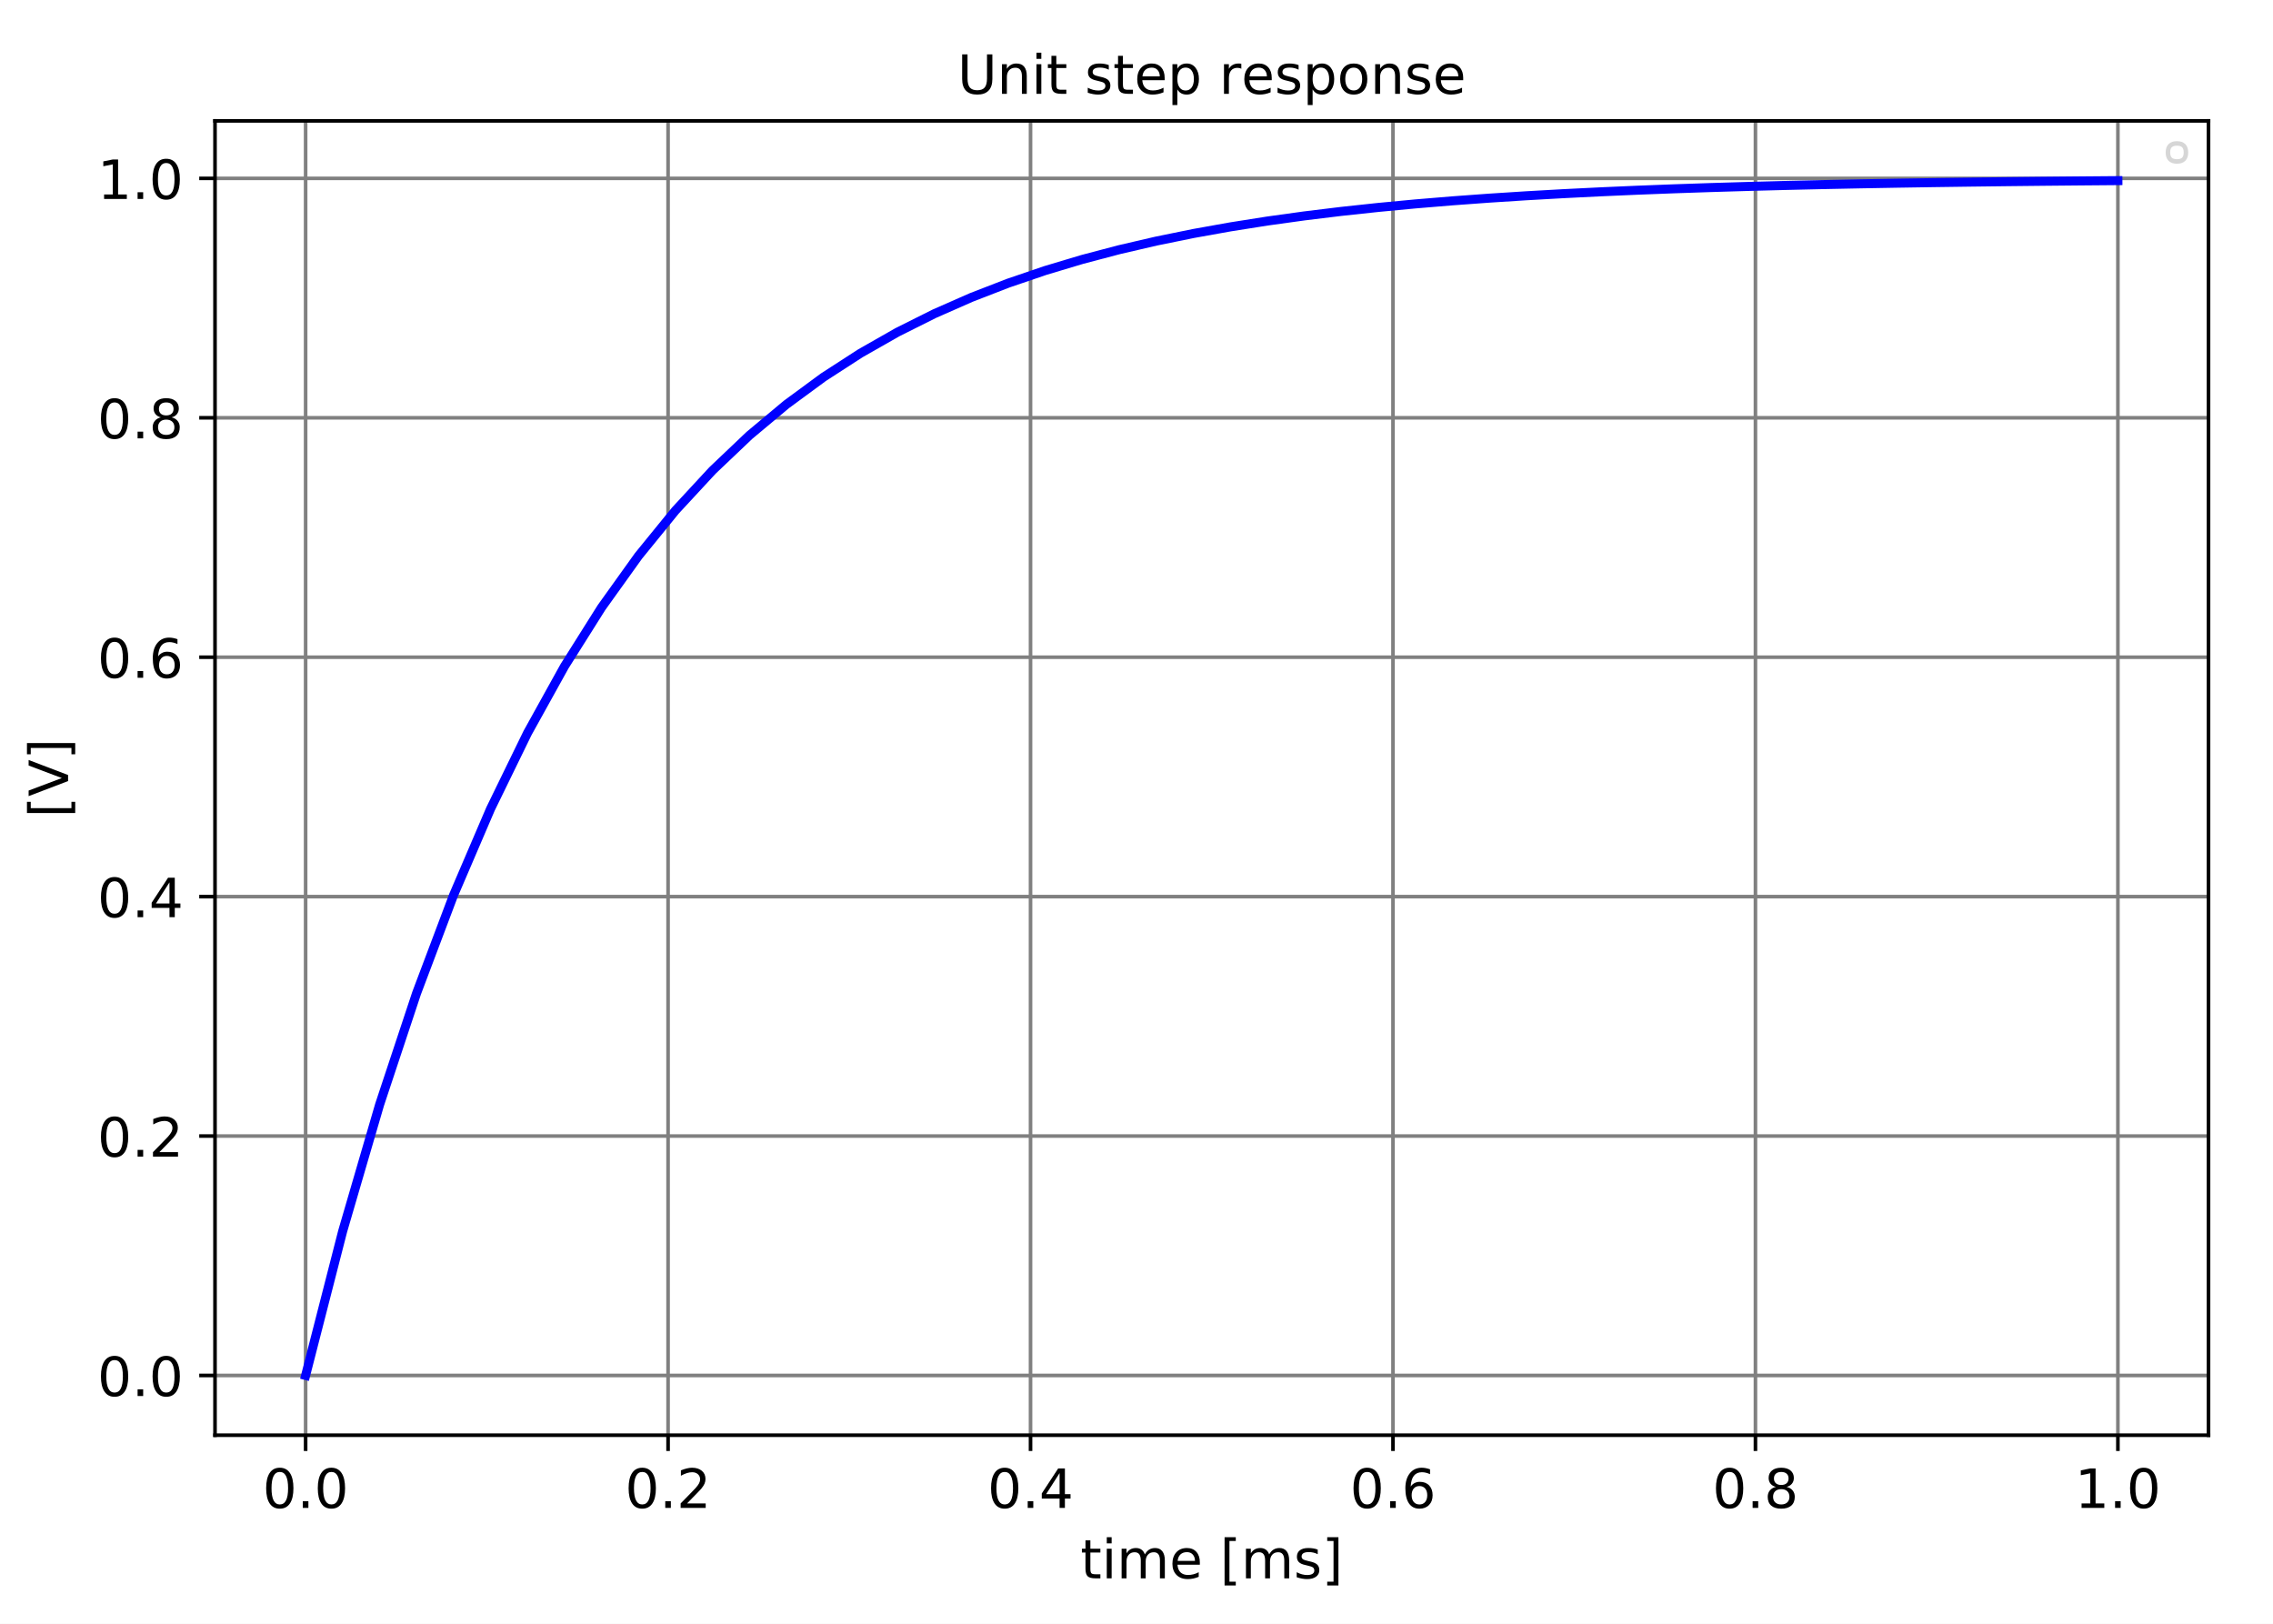
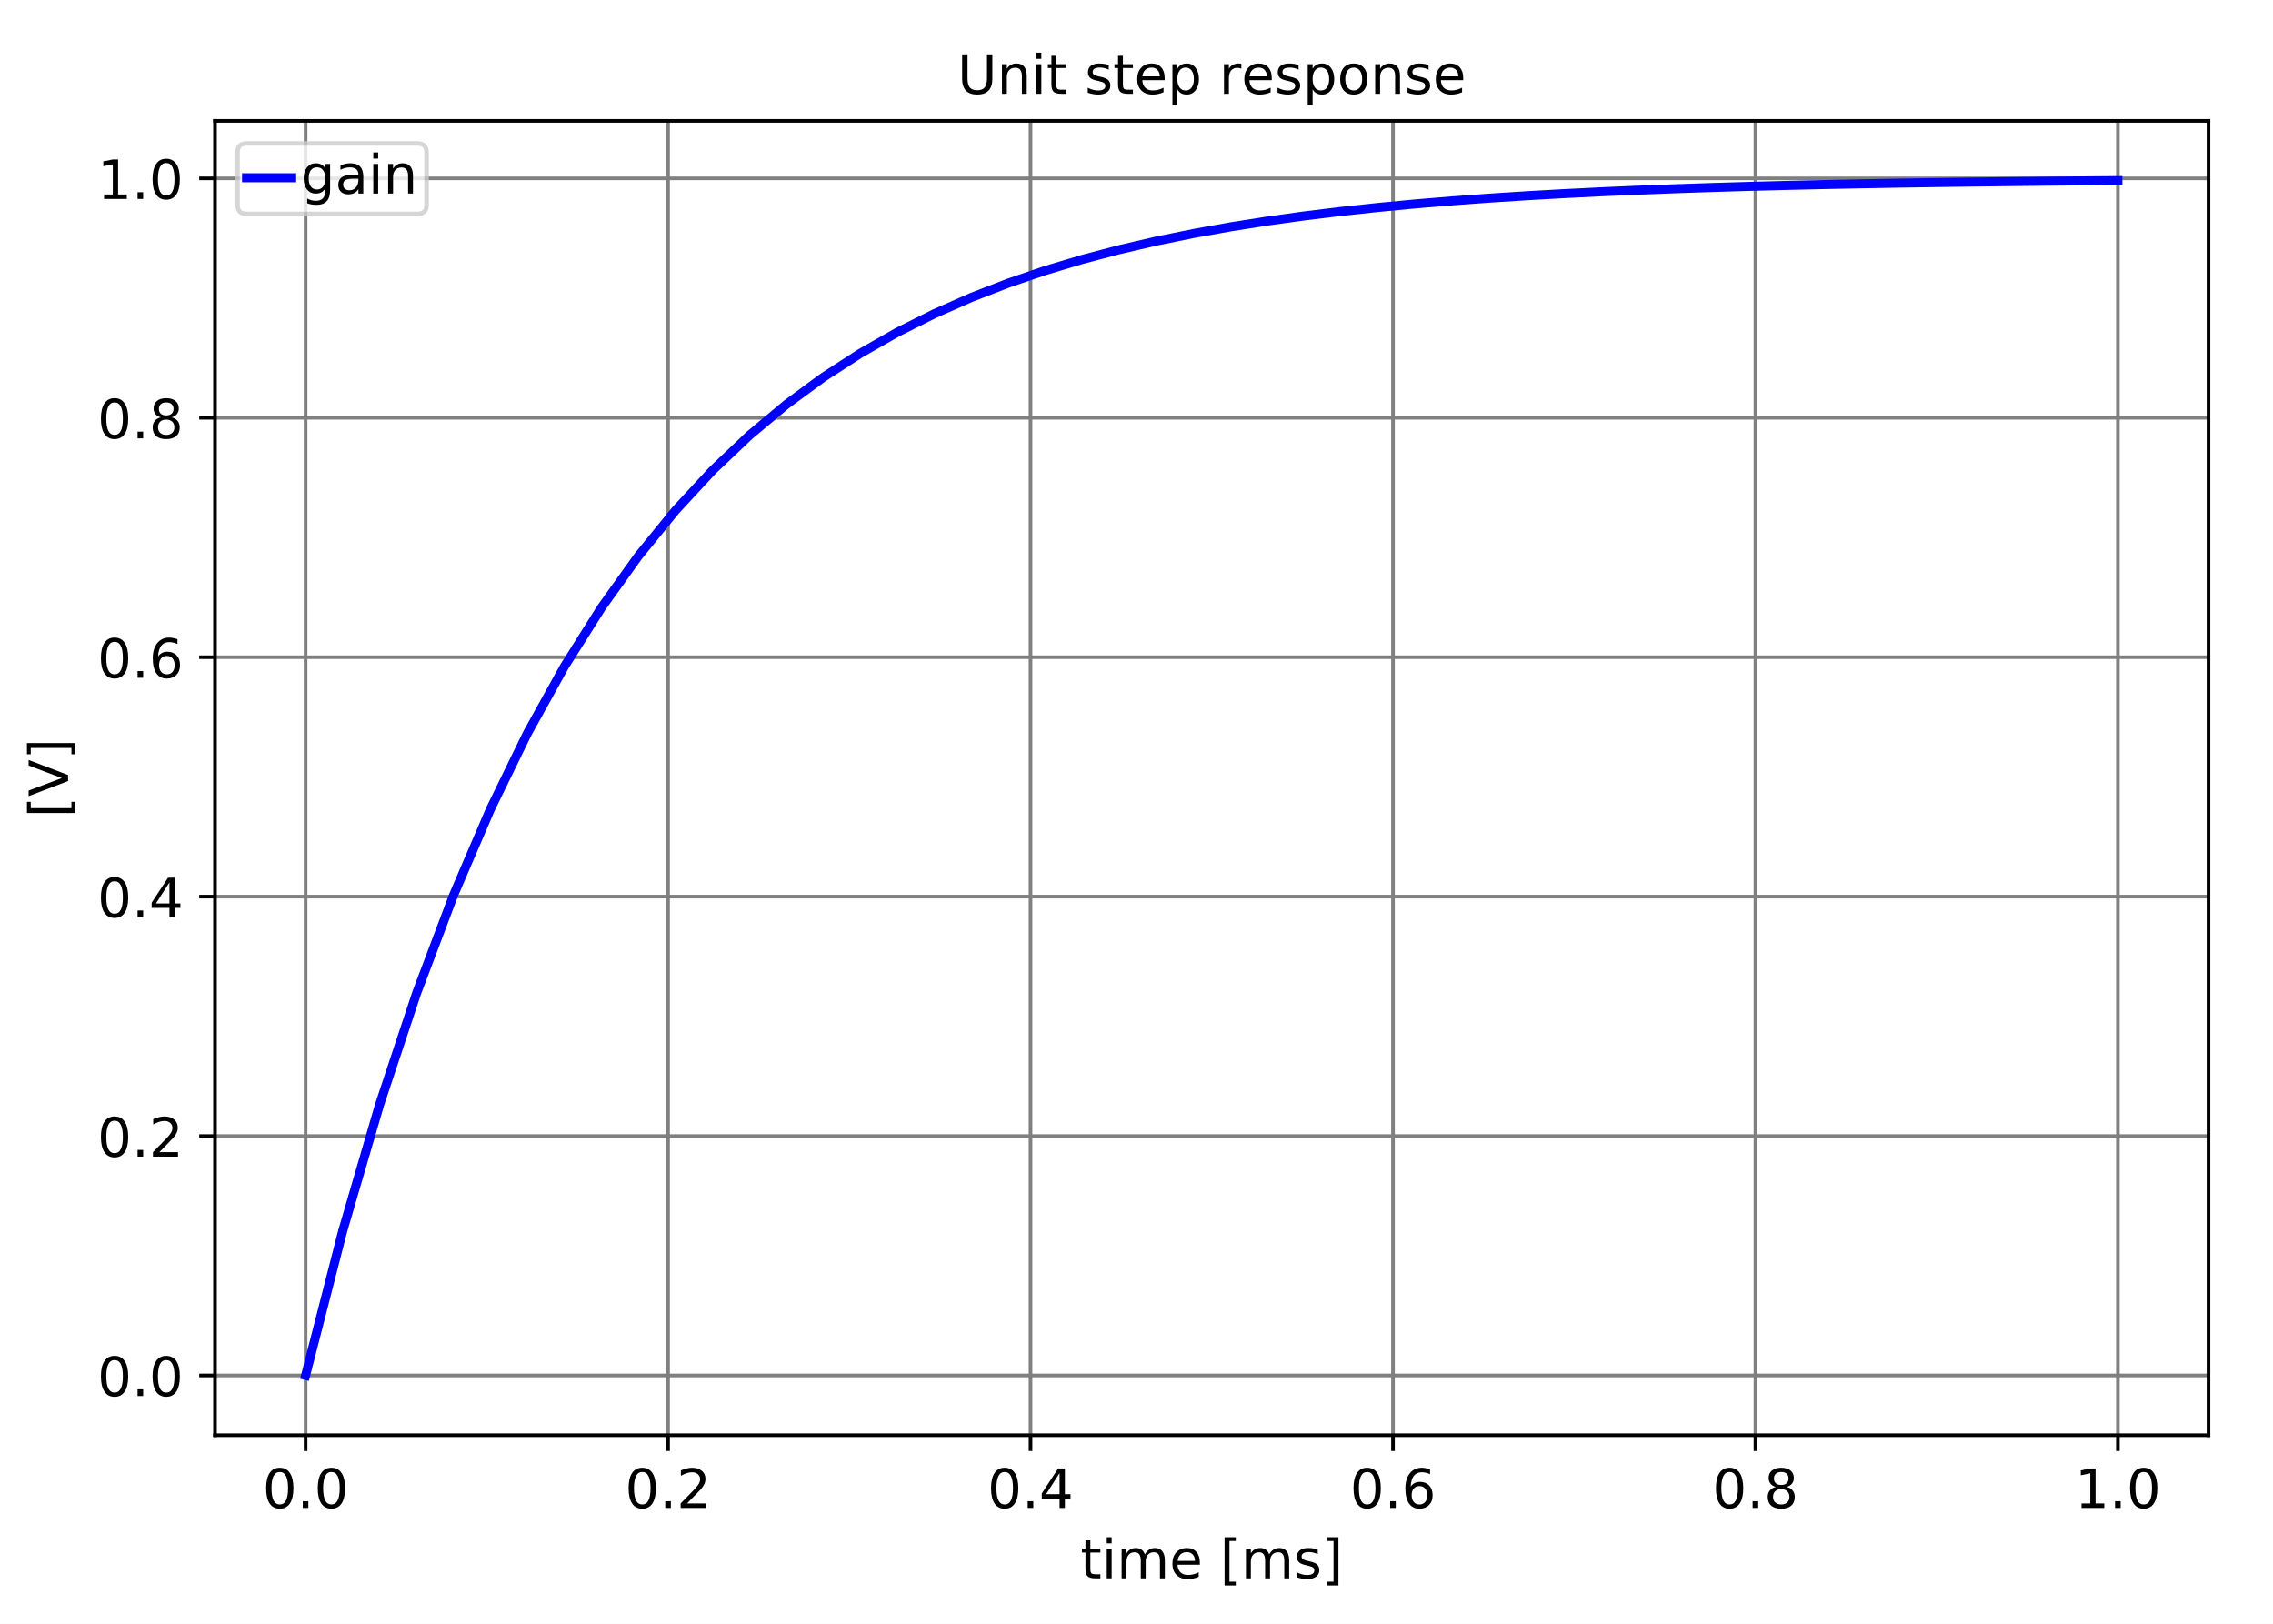
<svg xmlns="http://www.w3.org/2000/svg" xmlns:xlink="http://www.w3.org/1999/xlink" height="360pt" version="1.1" viewBox="0 0 504 360" width="504pt">
  <defs>
    <style type="text/css">
*{stroke-linecap:butt;stroke-linejoin:round;}
  </style>
  </defs>
  <g id="figure_1">
    <g id="patch_1">
      <path d="M 0 360  L 504 360  L 504 0  L 0 0  z " style="fill:#ffffff;" />
    </g>
    <g id="axes_1">
      <g id="patch_2">
        <path d="M 47.675 318.2  L 489.7 318.2  L 489.7 26.8  L 47.675 26.8  z " style="fill:#ffffff;" />
      </g>
      <g id="matplotlib.axis_1">
        <g id="xtick_1">
          <g id="line2d_1">
-             <path clip-path="url(#p2bc7420813)" d="M 67.767 318.2  L 67.767 26.8  " style="fill:none;stroke:#808080;stroke-linecap:square;stroke-width:0.8;" />
+             <path clip-path="url(#p98eb1816fa)" d="M 67.767 318.2  L 67.767 26.8  " style="fill:none;stroke:#808080;stroke-linecap:square;stroke-width:0.8;" />
          </g>
          <g id="line2d_2">
            <defs>
-               <path d="M 0 0  L 0 3.5  " id="m8e1d21b2b8" style="stroke:#000000;stroke-width:0.8;" />
-             </defs>
-             <g>
-               <use style="stroke:#000000;stroke-width:0.8;" x="67.767" xlink:href="#m8e1d21b2b8" y="318.2" />
+               <path d="M 0 0  L 0 3.5  " id="me4fcd43b1e" style="stroke:#000000;stroke-width:0.8;" />
+             </defs>
+             <g>
+               <use style="stroke:#000000;stroke-width:0.8;" x="67.767" xlink:href="#me4fcd43b1e" y="318.2" />
            </g>
          </g>
          <g id="text_1">
            <defs>
              <path d="M 31.781 66.406  Q 24.172 66.406 20.328 58.906  Q 16.5 51.422 16.5 36.375  Q 16.5 21.391 20.328 13.891  Q 24.172 6.391 31.781 6.391  Q 39.453 6.391 43.281 13.891  Q 47.125 21.391 47.125 36.375  Q 47.125 51.422 43.281 58.906  Q 39.453 66.406 31.781 66.406  z M 31.781 74.219  Q 44.047 74.219 50.516 64.516  Q 56.984 54.828 56.984 36.375  Q 56.984 17.969 50.516 8.266  Q 44.047 -1.422 31.781 -1.422  Q 19.531 -1.422 13.062 8.266  Q 6.594 17.969 6.594 36.375  Q 6.594 54.828 13.062 64.516  Q 19.531 74.219 31.781 74.219  z " id="DejaVuSans-30" />
              <path d="M 10.688 12.406  L 21 12.406  L 21 0  L 10.688 0  z " id="DejaVuSans-2e" />
            </defs>
            <g transform="translate(58.22517 334.3181)scale(0.12 -0.12)">
              <use xlink:href="#DejaVuSans-30" />
              <use x="63.623" xlink:href="#DejaVuSans-2e" />
              <use x="95.41" xlink:href="#DejaVuSans-30" />
            </g>
          </g>
        </g>
        <g id="xtick_2">
          <g id="line2d_3">
-             <path clip-path="url(#p2bc7420813)" d="M 148.135 318.2  L 148.135 26.8  " style="fill:none;stroke:#808080;stroke-linecap:square;stroke-width:0.8;" />
+             <path clip-path="url(#p98eb1816fa)" d="M 148.135 318.2  L 148.135 26.8  " style="fill:none;stroke:#808080;stroke-linecap:square;stroke-width:0.8;" />
          </g>
          <g id="line2d_4">
            <g>
-               <use style="stroke:#000000;stroke-width:0.8;" x="148.135" xlink:href="#m8e1d21b2b8" y="318.2" />
+               <use style="stroke:#000000;stroke-width:0.8;" x="148.135" xlink:href="#me4fcd43b1e" y="318.2" />
            </g>
          </g>
          <g id="text_2">
            <defs>
              <path d="M 19.188 8.297  L 53.609 8.297  L 53.609 0  L 7.328 0  L 7.328 8.297  Q 12.938 14.109 22.625 23.891  Q 32.328 33.688 34.812 36.531  Q 39.547 41.844 41.422 45.531  Q 43.312 49.219 43.312 52.781  Q 43.312 58.594 39.234 62.25  Q 35.156 65.922 28.609 65.922  Q 23.969 65.922 18.812 64.312  Q 13.672 62.703 7.812 59.422  L 7.812 69.391  Q 13.766 71.781 18.938 73  Q 24.125 74.219 28.422 74.219  Q 39.75 74.219 46.484 68.547  Q 53.219 62.891 53.219 53.422  Q 53.219 48.922 51.531 44.891  Q 49.859 40.875 45.406 35.406  Q 44.188 33.984 37.641 27.219  Q 31.109 20.453 19.188 8.297  z " id="DejaVuSans-32" />
            </defs>
            <g transform="translate(138.5934 334.3181)scale(0.12 -0.12)">
              <use xlink:href="#DejaVuSans-30" />
              <use x="63.623" xlink:href="#DejaVuSans-2e" />
              <use x="95.41" xlink:href="#DejaVuSans-32" />
            </g>
          </g>
        </g>
        <g id="xtick_3">
          <g id="line2d_5">
-             <path clip-path="url(#p2bc7420813)" d="M 228.503 318.2  L 228.503 26.8  " style="fill:none;stroke:#808080;stroke-linecap:square;stroke-width:0.8;" />
+             <path clip-path="url(#p98eb1816fa)" d="M 228.503 318.2  L 228.503 26.8  " style="fill:none;stroke:#808080;stroke-linecap:square;stroke-width:0.8;" />
          </g>
          <g id="line2d_6">
            <g>
-               <use style="stroke:#000000;stroke-width:0.8;" x="228.503" xlink:href="#m8e1d21b2b8" y="318.2" />
+               <use style="stroke:#000000;stroke-width:0.8;" x="228.503" xlink:href="#me4fcd43b1e" y="318.2" />
            </g>
          </g>
          <g id="text_3">
            <defs>
              <path d="M 37.797 64.312  L 12.891 25.391  L 37.797 25.391  z M 35.203 72.906  L 47.609 72.906  L 47.609 25.391  L 58.016 25.391  L 58.016 17.188  L 47.609 17.188  L 47.609 0  L 37.797 0  L 37.797 17.188  L 4.891 17.188  L 4.891 26.703  z " id="DejaVuSans-34" />
            </defs>
            <g transform="translate(218.9615 334.3181)scale(0.12 -0.12)">
              <use xlink:href="#DejaVuSans-30" />
              <use x="63.623" xlink:href="#DejaVuSans-2e" />
              <use x="95.41" xlink:href="#DejaVuSans-34" />
            </g>
          </g>
        </g>
        <g id="xtick_4">
          <g id="line2d_7">
-             <path clip-path="url(#p2bc7420813)" d="M 308.872 318.2  L 308.872 26.8  " style="fill:none;stroke:#808080;stroke-linecap:square;stroke-width:0.8;" />
+             <path clip-path="url(#p98eb1816fa)" d="M 308.872 318.2  L 308.872 26.8  " style="fill:none;stroke:#808080;stroke-linecap:square;stroke-width:0.8;" />
          </g>
          <g id="line2d_8">
            <g>
-               <use style="stroke:#000000;stroke-width:0.8;" x="308.872" xlink:href="#m8e1d21b2b8" y="318.2" />
+               <use style="stroke:#000000;stroke-width:0.8;" x="308.872" xlink:href="#me4fcd43b1e" y="318.2" />
            </g>
          </g>
          <g id="text_4">
            <defs>
              <path d="M 33.016 40.375  Q 26.375 40.375 22.484 35.828  Q 18.609 31.297 18.609 23.391  Q 18.609 15.531 22.484 10.953  Q 26.375 6.391 33.016 6.391  Q 39.656 6.391 43.531 10.953  Q 47.406 15.531 47.406 23.391  Q 47.406 31.297 43.531 35.828  Q 39.656 40.375 33.016 40.375  z M 52.594 71.297  L 52.594 62.312  Q 48.875 64.062 45.094 64.984  Q 41.312 65.922 37.594 65.922  Q 27.828 65.922 22.672 59.328  Q 17.531 52.734 16.797 39.406  Q 19.672 43.656 24.016 45.922  Q 28.375 48.188 33.594 48.188  Q 44.578 48.188 50.953 41.516  Q 57.328 34.859 57.328 23.391  Q 57.328 12.156 50.688 5.359  Q 44.047 -1.422 33.016 -1.422  Q 20.359 -1.422 13.672 8.266  Q 6.984 17.969 6.984 36.375  Q 6.984 53.656 15.188 63.938  Q 23.391 74.219 37.203 74.219  Q 40.922 74.219 44.703 73.484  Q 48.484 72.75 52.594 71.297  z " id="DejaVuSans-36" />
            </defs>
            <g transform="translate(299.3297 334.3181)scale(0.12 -0.12)">
              <use xlink:href="#DejaVuSans-30" />
              <use x="63.623" xlink:href="#DejaVuSans-2e" />
              <use x="95.41" xlink:href="#DejaVuSans-36" />
            </g>
          </g>
        </g>
        <g id="xtick_5">
          <g id="line2d_9">
-             <path clip-path="url(#p2bc7420813)" d="M 389.24 318.2  L 389.24 26.8  " style="fill:none;stroke:#808080;stroke-linecap:square;stroke-width:0.8;" />
+             <path clip-path="url(#p98eb1816fa)" d="M 389.24 318.2  L 389.24 26.8  " style="fill:none;stroke:#808080;stroke-linecap:square;stroke-width:0.8;" />
          </g>
          <g id="line2d_10">
            <g>
-               <use style="stroke:#000000;stroke-width:0.8;" x="389.24" xlink:href="#m8e1d21b2b8" y="318.2" />
+               <use style="stroke:#000000;stroke-width:0.8;" x="389.24" xlink:href="#me4fcd43b1e" y="318.2" />
            </g>
          </g>
          <g id="text_5">
            <defs>
              <path d="M 31.781 34.625  Q 24.75 34.625 20.719 30.859  Q 16.703 27.094 16.703 20.516  Q 16.703 13.922 20.719 10.156  Q 24.75 6.391 31.781 6.391  Q 38.812 6.391 42.859 10.172  Q 46.922 13.969 46.922 20.516  Q 46.922 27.094 42.891 30.859  Q 38.875 34.625 31.781 34.625  z M 21.922 38.812  Q 15.578 40.375 12.031 44.719  Q 8.5 49.078 8.5 55.328  Q 8.5 64.062 14.719 69.141  Q 20.953 74.219 31.781 74.219  Q 42.672 74.219 48.875 69.141  Q 55.078 64.062 55.078 55.328  Q 55.078 49.078 51.531 44.719  Q 48 40.375 41.703 38.812  Q 48.828 37.156 52.797 32.312  Q 56.781 27.484 56.781 20.516  Q 56.781 9.906 50.312 4.234  Q 43.844 -1.422 31.781 -1.422  Q 19.734 -1.422 13.25 4.234  Q 6.781 9.906 6.781 20.516  Q 6.781 27.484 10.781 32.312  Q 14.797 37.156 21.922 38.812  z M 18.312 54.391  Q 18.312 48.734 21.844 45.562  Q 25.391 42.391 31.781 42.391  Q 38.141 42.391 41.719 45.562  Q 45.312 48.734 45.312 54.391  Q 45.312 60.062 41.719 63.234  Q 38.141 66.406 31.781 66.406  Q 25.391 66.406 21.844 63.234  Q 18.312 60.062 18.312 54.391  z " id="DejaVuSans-38" />
            </defs>
            <g transform="translate(379.6979 334.3181)scale(0.12 -0.12)">
              <use xlink:href="#DejaVuSans-30" />
              <use x="63.623" xlink:href="#DejaVuSans-2e" />
              <use x="95.41" xlink:href="#DejaVuSans-38" />
            </g>
          </g>
        </g>
        <g id="xtick_6">
          <g id="line2d_11">
-             <path clip-path="url(#p2bc7420813)" d="M 469.608 318.2  L 469.608 26.8  " style="fill:none;stroke:#808080;stroke-linecap:square;stroke-width:0.8;" />
+             <path clip-path="url(#p98eb1816fa)" d="M 469.608 318.2  L 469.608 26.8  " style="fill:none;stroke:#808080;stroke-linecap:square;stroke-width:0.8;" />
          </g>
          <g id="line2d_12">
            <g>
-               <use style="stroke:#000000;stroke-width:0.8;" x="469.608" xlink:href="#m8e1d21b2b8" y="318.2" />
+               <use style="stroke:#000000;stroke-width:0.8;" x="469.608" xlink:href="#me4fcd43b1e" y="318.2" />
            </g>
          </g>
          <g id="text_6">
            <defs>
              <path d="M 12.406 8.297  L 28.516 8.297  L 28.516 63.922  L 10.984 60.406  L 10.984 69.391  L 28.422 72.906  L 38.281 72.906  L 38.281 8.297  L 54.391 8.297  L 54.391 0  L 12.406 0  z " id="DejaVuSans-31" />
            </defs>
            <g transform="translate(460.0661 334.3181)scale(0.12 -0.12)">
              <use xlink:href="#DejaVuSans-31" />
              <use x="63.623" xlink:href="#DejaVuSans-2e" />
              <use x="95.41" xlink:href="#DejaVuSans-30" />
            </g>
          </g>
        </g>
        <g id="text_7">
          <defs>
            <path d="M 18.312 70.219  L 18.312 54.688  L 36.812 54.688  L 36.812 47.703  L 18.312 47.703  L 18.312 18.016  Q 18.312 11.328 20.141 9.422  Q 21.969 7.516 27.594 7.516  L 36.812 7.516  L 36.812 0  L 27.594 0  Q 17.188 0 13.234 3.875  Q 9.281 7.766 9.281 18.016  L 9.281 47.703  L 2.688 47.703  L 2.688 54.688  L 9.281 54.688  L 9.281 70.219  z " id="DejaVuSans-74" />
            <path d="M 9.422 54.688  L 18.406 54.688  L 18.406 0  L 9.422 0  z M 9.422 75.984  L 18.406 75.984  L 18.406 64.594  L 9.422 64.594  z " id="DejaVuSans-69" />
            <path d="M 52 44.188  Q 55.375 50.25 60.062 53.125  Q 64.75 56 71.094 56  Q 79.641 56 84.281 50.016  Q 88.922 44.047 88.922 33.016  L 88.922 0  L 79.891 0  L 79.891 32.719  Q 79.891 40.578 77.094 44.375  Q 74.312 48.188 68.609 48.188  Q 61.625 48.188 57.562 43.547  Q 53.516 38.922 53.516 30.906  L 53.516 0  L 44.484 0  L 44.484 32.719  Q 44.484 40.625 41.703 44.406  Q 38.922 48.188 33.109 48.188  Q 26.219 48.188 22.156 43.531  Q 18.109 38.875 18.109 30.906  L 18.109 0  L 9.078 0  L 9.078 54.688  L 18.109 54.688  L 18.109 46.188  Q 21.188 51.219 25.484 53.609  Q 29.781 56 35.688 56  Q 41.656 56 45.828 52.969  Q 50 49.953 52 44.188  z " id="DejaVuSans-6d" />
            <path d="M 56.203 29.594  L 56.203 25.203  L 14.891 25.203  Q 15.484 15.922 20.484 11.062  Q 25.484 6.203 34.422 6.203  Q 39.594 6.203 44.453 7.469  Q 49.312 8.734 54.109 11.281  L 54.109 2.781  Q 49.266 0.734 44.188 -0.344  Q 39.109 -1.422 33.891 -1.422  Q 20.797 -1.422 13.156 6.188  Q 5.516 13.812 5.516 26.812  Q 5.516 40.234 12.766 48.109  Q 20.016 56 32.328 56  Q 43.359 56 49.781 48.891  Q 56.203 41.797 56.203 29.594  z M 47.219 32.234  Q 47.125 39.594 43.094 43.984  Q 39.062 48.391 32.422 48.391  Q 24.906 48.391 20.391 44.141  Q 15.875 39.891 15.188 32.172  z " id="DejaVuSans-65" />
            <path id="DejaVuSans-20" />
            <path d="M 8.594 75.984  L 29.297 75.984  L 29.297 69  L 17.578 69  L 17.578 -6.203  L 29.297 -6.203  L 29.297 -13.188  L 8.594 -13.188  z " id="DejaVuSans-5b" />
            <path d="M 44.281 53.078  L 44.281 44.578  Q 40.484 46.531 36.375 47.5  Q 32.281 48.484 27.875 48.484  Q 21.188 48.484 17.844 46.438  Q 14.5 44.391 14.5 40.281  Q 14.5 37.156 16.891 35.375  Q 19.281 33.594 26.516 31.984  L 29.594 31.297  Q 39.156 29.25 43.188 25.516  Q 47.219 21.781 47.219 15.094  Q 47.219 7.469 41.188 3.016  Q 35.156 -1.422 24.609 -1.422  Q 20.219 -1.422 15.453 -0.562  Q 10.688 0.297 5.422 2  L 5.422 11.281  Q 10.406 8.688 15.234 7.391  Q 20.062 6.109 24.812 6.109  Q 31.156 6.109 34.562 8.281  Q 37.984 10.453 37.984 14.406  Q 37.984 18.062 35.516 20.016  Q 33.062 21.969 24.703 23.781  L 21.578 24.516  Q 13.234 26.266 9.516 29.906  Q 5.812 33.547 5.812 39.891  Q 5.812 47.609 11.281 51.797  Q 16.75 56 26.812 56  Q 31.781 56 36.172 55.266  Q 40.578 54.547 44.281 53.078  z " id="DejaVuSans-73" />
            <path d="M 30.422 75.984  L 30.422 -13.188  L 9.719 -13.188  L 9.719 -6.203  L 21.391 -6.203  L 21.391 69  L 9.719 69  L 9.719 75.984  z " id="DejaVuSans-5d" />
          </defs>
          <g transform="translate(239.5734 349.9319)scale(0.12 -0.12)">
            <use xlink:href="#DejaVuSans-74" />
            <use x="39.209" xlink:href="#DejaVuSans-69" />
            <use x="66.992" xlink:href="#DejaVuSans-6d" />
            <use x="164.404" xlink:href="#DejaVuSans-65" />
            <use x="225.928" xlink:href="#DejaVuSans-20" />
            <use x="257.715" xlink:href="#DejaVuSans-5b" />
            <use x="296.729" xlink:href="#DejaVuSans-6d" />
            <use x="394.141" xlink:href="#DejaVuSans-73" />
            <use x="446.24" xlink:href="#DejaVuSans-5d" />
          </g>
        </g>
      </g>
      <g id="matplotlib.axis_2">
        <g id="ytick_1">
          <g id="line2d_13">
-             <path clip-path="url(#p2bc7420813)" d="M 47.675 304.955  L 489.7 304.955  " style="fill:none;stroke:#808080;stroke-linecap:square;stroke-width:0.8;" />
+             <path clip-path="url(#p98eb1816fa)" d="M 47.675 304.955  L 489.7 304.955  " style="fill:none;stroke:#808080;stroke-linecap:square;stroke-width:0.8;" />
          </g>
          <g id="line2d_14">
            <defs>
-               <path d="M 0 0  L -3.5 0  " id="m2db528ec8a" style="stroke:#000000;stroke-width:0.8;" />
-             </defs>
-             <g>
-               <use style="stroke:#000000;stroke-width:0.8;" x="47.675" xlink:href="#m2db528ec8a" y="304.955" />
+               <path d="M 0 0  L -3.5 0  " id="m9bf1076634" style="stroke:#000000;stroke-width:0.8;" />
+             </defs>
+             <g>
+               <use style="stroke:#000000;stroke-width:0.8;" x="47.675" xlink:href="#m9bf1076634" y="304.955" />
            </g>
          </g>
          <g id="text_8">
            <g transform="translate(21.59125 309.5136)scale(0.12 -0.12)">
              <use xlink:href="#DejaVuSans-30" />
              <use x="63.623" xlink:href="#DejaVuSans-2e" />
              <use x="95.41" xlink:href="#DejaVuSans-30" />
            </g>
          </g>
        </g>
        <g id="ytick_2">
          <g id="line2d_15">
-             <path clip-path="url(#p2bc7420813)" d="M 47.675 251.874  L 489.7 251.874  " style="fill:none;stroke:#808080;stroke-linecap:square;stroke-width:0.8;" />
+             <path clip-path="url(#p98eb1816fa)" d="M 47.675 251.874  L 489.7 251.874  " style="fill:none;stroke:#808080;stroke-linecap:square;stroke-width:0.8;" />
          </g>
          <g id="line2d_16">
            <g>
-               <use style="stroke:#000000;stroke-width:0.8;" x="47.675" xlink:href="#m2db528ec8a" y="251.874" />
+               <use style="stroke:#000000;stroke-width:0.8;" x="47.675" xlink:href="#m9bf1076634" y="251.874" />
            </g>
          </g>
          <g id="text_9">
            <g transform="translate(21.59125 256.4327)scale(0.12 -0.12)">
              <use xlink:href="#DejaVuSans-30" />
              <use x="63.623" xlink:href="#DejaVuSans-2e" />
              <use x="95.41" xlink:href="#DejaVuSans-32" />
            </g>
          </g>
        </g>
        <g id="ytick_3">
          <g id="line2d_17">
-             <path clip-path="url(#p2bc7420813)" d="M 47.675 198.793  L 489.7 198.793  " style="fill:none;stroke:#808080;stroke-linecap:square;stroke-width:0.8;" />
+             <path clip-path="url(#p98eb1816fa)" d="M 47.675 198.793  L 489.7 198.793  " style="fill:none;stroke:#808080;stroke-linecap:square;stroke-width:0.8;" />
          </g>
          <g id="line2d_18">
            <g>
-               <use style="stroke:#000000;stroke-width:0.8;" x="47.675" xlink:href="#m2db528ec8a" y="198.793" />
+               <use style="stroke:#000000;stroke-width:0.8;" x="47.675" xlink:href="#m9bf1076634" y="198.793" />
            </g>
          </g>
          <g id="text_10">
            <g transform="translate(21.59125 203.3517)scale(0.12 -0.12)">
              <use xlink:href="#DejaVuSans-30" />
              <use x="63.623" xlink:href="#DejaVuSans-2e" />
              <use x="95.41" xlink:href="#DejaVuSans-34" />
            </g>
          </g>
        </g>
        <g id="ytick_4">
          <g id="line2d_19">
-             <path clip-path="url(#p2bc7420813)" d="M 47.675 145.712  L 489.7 145.712  " style="fill:none;stroke:#808080;stroke-linecap:square;stroke-width:0.8;" />
+             <path clip-path="url(#p98eb1816fa)" d="M 47.675 145.712  L 489.7 145.712  " style="fill:none;stroke:#808080;stroke-linecap:square;stroke-width:0.8;" />
          </g>
          <g id="line2d_20">
            <g>
-               <use style="stroke:#000000;stroke-width:0.8;" x="47.675" xlink:href="#m2db528ec8a" y="145.712" />
+               <use style="stroke:#000000;stroke-width:0.8;" x="47.675" xlink:href="#m9bf1076634" y="145.712" />
            </g>
          </g>
          <g id="text_11">
            <g transform="translate(21.59125 150.2708)scale(0.12 -0.12)">
              <use xlink:href="#DejaVuSans-30" />
              <use x="63.623" xlink:href="#DejaVuSans-2e" />
              <use x="95.41" xlink:href="#DejaVuSans-36" />
            </g>
          </g>
        </g>
        <g id="ytick_5">
          <g id="line2d_21">
-             <path clip-path="url(#p2bc7420813)" d="M 47.675 92.631  L 489.7 92.631  " style="fill:none;stroke:#808080;stroke-linecap:square;stroke-width:0.8;" />
+             <path clip-path="url(#p98eb1816fa)" d="M 47.675 92.631  L 489.7 92.631  " style="fill:none;stroke:#808080;stroke-linecap:square;stroke-width:0.8;" />
          </g>
          <g id="line2d_22">
            <g>
-               <use style="stroke:#000000;stroke-width:0.8;" x="47.675" xlink:href="#m2db528ec8a" y="92.631" />
+               <use style="stroke:#000000;stroke-width:0.8;" x="47.675" xlink:href="#m9bf1076634" y="92.631" />
            </g>
          </g>
          <g id="text_12">
            <g transform="translate(21.59125 97.18983)scale(0.12 -0.12)">
              <use xlink:href="#DejaVuSans-30" />
              <use x="63.623" xlink:href="#DejaVuSans-2e" />
              <use x="95.41" xlink:href="#DejaVuSans-38" />
            </g>
          </g>
        </g>
        <g id="ytick_6">
          <g id="line2d_23">
-             <path clip-path="url(#p2bc7420813)" d="M 47.675 39.55  L 489.7 39.55  " style="fill:none;stroke:#808080;stroke-linecap:square;stroke-width:0.8;" />
+             <path clip-path="url(#p98eb1816fa)" d="M 47.675 39.55  L 489.7 39.55  " style="fill:none;stroke:#808080;stroke-linecap:square;stroke-width:0.8;" />
          </g>
          <g id="line2d_24">
            <g>
-               <use style="stroke:#000000;stroke-width:0.8;" x="47.675" xlink:href="#m2db528ec8a" y="39.55" />
+               <use style="stroke:#000000;stroke-width:0.8;" x="47.675" xlink:href="#m9bf1076634" y="39.55" />
            </g>
          </g>
          <g id="text_13">
            <g transform="translate(21.59125 44.10889)scale(0.12 -0.12)">
              <use xlink:href="#DejaVuSans-31" />
              <use x="63.623" xlink:href="#DejaVuSans-2e" />
              <use x="95.41" xlink:href="#DejaVuSans-30" />
            </g>
          </g>
        </g>
        <g id="text_14">
          <defs>
            <path d="M 28.609 0  L 0.781 72.906  L 11.078 72.906  L 34.188 11.531  L 57.328 72.906  L 67.578 72.906  L 39.797 0  z " id="DejaVuSans-56" />
          </defs>
          <g transform="translate(15.09563 181.2862)rotate(-90)scale(0.12 -0.12)">
            <use xlink:href="#DejaVuSans-5b" />
            <use x="39.014" xlink:href="#DejaVuSans-56" />
            <use x="107.422" xlink:href="#DejaVuSans-5d" />
          </g>
        </g>
      </g>
      <g id="line2d_25">
-         <path clip-path="url(#p2bc7420813)" d="M 67.767 304.955  L 75.968 273.014  L 84.169 244.917  L 92.37 220.202  L 100.57 198.461  L 108.771 179.336  L 116.972 162.513  L 125.173 147.715  L 133.374 134.697  L 141.575 123.247  L 149.775 113.174  L 157.976 104.314  L 166.177 96.519  L 174.378 89.663  L 182.579 83.632  L 190.78 78.327  L 198.98 73.66  L 207.181 69.555  L 215.382 65.944  L 223.583 62.768  L 231.784 59.973  L 239.985 57.515  L 248.185 55.353  L 256.386 53.451  L 264.587 51.778  L 272.788 50.307  L 280.989 49.012  L 289.19 47.873  L 297.39 46.872  L 305.591 45.991  L 313.792 45.215  L 321.993 44.534  L 330.194 43.934  L 338.395 43.406  L 346.595 42.942  L 354.796 42.534  L 362.997 42.175  L 371.198 41.859  L 379.399 41.581  L 387.6 41.336  L 395.8 41.121  L 404.001 40.932  L 412.202 40.766  L 420.403 40.62  L 428.604 40.491  L 436.805 40.378  L 445.005 40.278  L 453.206 40.19  L 461.407 40.113  L 469.608 40.045  " style="fill:none;stroke:#0000ff;stroke-linecap:square;stroke-width:2;" />
+         <path clip-path="url(#p98eb1816fa)" d="M 67.767 304.955  L 75.968 273.014  L 84.169 244.917  L 92.37 220.202  L 100.57 198.461  L 108.771 179.336  L 116.972 162.513  L 125.173 147.715  L 133.374 134.697  L 141.575 123.247  L 149.775 113.174  L 157.976 104.314  L 166.177 96.519  L 174.378 89.663  L 182.579 83.632  L 190.78 78.327  L 198.98 73.66  L 207.181 69.555  L 215.382 65.944  L 223.583 62.768  L 231.784 59.973  L 239.985 57.515  L 248.185 55.353  L 256.386 53.451  L 264.587 51.778  L 272.788 50.307  L 280.989 49.012  L 289.19 47.873  L 297.39 46.872  L 305.591 45.991  L 313.792 45.215  L 321.993 44.534  L 330.194 43.934  L 338.395 43.406  L 346.595 42.942  L 354.796 42.534  L 362.997 42.175  L 371.198 41.859  L 379.399 41.581  L 387.6 41.336  L 395.8 41.121  L 404.001 40.932  L 412.202 40.766  L 420.403 40.62  L 428.604 40.491  L 436.805 40.378  L 445.005 40.278  L 453.206 40.19  L 461.407 40.113  L 469.608 40.045  " style="fill:none;stroke:#0000ff;stroke-linecap:square;stroke-width:2;" />
      </g>
      <g id="patch_3">
        <path d="M 47.675 318.2  L 47.675 26.8  " style="fill:none;stroke:#000000;stroke-linecap:square;stroke-linejoin:miter;stroke-width:0.8;" />
      </g>
      <g id="patch_4">
        <path d="M 489.7 318.2  L 489.7 26.8  " style="fill:none;stroke:#000000;stroke-linecap:square;stroke-linejoin:miter;stroke-width:0.8;" />
      </g>
      <g id="patch_5">
        <path d="M 47.675 318.2  L 489.7 318.2  " style="fill:none;stroke:#000000;stroke-linecap:square;stroke-linejoin:miter;stroke-width:0.8;" />
      </g>
      <g id="patch_6">
        <path d="M 47.675 26.8  L 489.7 26.8  " style="fill:none;stroke:#000000;stroke-linecap:square;stroke-linejoin:miter;stroke-width:0.8;" />
      </g>
      <g id="text_15">
        <defs>
          <path d="M 8.688 72.906  L 18.609 72.906  L 18.609 28.609  Q 18.609 16.891 22.844 11.734  Q 27.094 6.594 36.625 6.594  Q 46.094 6.594 50.344 11.734  Q 54.594 16.891 54.594 28.609  L 54.594 72.906  L 64.5 72.906  L 64.5 27.391  Q 64.5 13.141 57.438 5.859  Q 50.391 -1.422 36.625 -1.422  Q 22.797 -1.422 15.734 5.859  Q 8.688 13.141 8.688 27.391  z " id="DejaVuSans-55" />
          <path d="M 54.891 33.016  L 54.891 0  L 45.906 0  L 45.906 32.719  Q 45.906 40.484 42.875 44.328  Q 39.844 48.188 33.797 48.188  Q 26.516 48.188 22.312 43.547  Q 18.109 38.922 18.109 30.906  L 18.109 0  L 9.078 0  L 9.078 54.688  L 18.109 54.688  L 18.109 46.188  Q 21.344 51.125 25.703 53.562  Q 30.078 56 35.797 56  Q 45.219 56 50.047 50.172  Q 54.891 44.344 54.891 33.016  z " id="DejaVuSans-6e" />
          <path d="M 18.109 8.203  L 18.109 -20.797  L 9.078 -20.797  L 9.078 54.688  L 18.109 54.688  L 18.109 46.391  Q 20.953 51.266 25.266 53.625  Q 29.594 56 35.594 56  Q 45.562 56 51.781 48.094  Q 58.016 40.188 58.016 27.297  Q 58.016 14.406 51.781 6.484  Q 45.562 -1.422 35.594 -1.422  Q 29.594 -1.422 25.266 0.953  Q 20.953 3.328 18.109 8.203  z M 48.688 27.297  Q 48.688 37.203 44.609 42.844  Q 40.531 48.484 33.406 48.484  Q 26.266 48.484 22.188 42.844  Q 18.109 37.203 18.109 27.297  Q 18.109 17.391 22.188 11.75  Q 26.266 6.109 33.406 6.109  Q 40.531 6.109 44.609 11.75  Q 48.688 17.391 48.688 27.297  z " id="DejaVuSans-70" />
          <path d="M 41.109 46.297  Q 39.594 47.172 37.812 47.578  Q 36.031 48 33.891 48  Q 26.266 48 22.188 43.047  Q 18.109 38.094 18.109 28.812  L 18.109 0  L 9.078 0  L 9.078 54.688  L 18.109 54.688  L 18.109 46.188  Q 20.953 51.172 25.484 53.578  Q 30.031 56 36.531 56  Q 37.453 56 38.578 55.875  Q 39.703 55.766 41.062 55.516  z " id="DejaVuSans-72" />
          <path d="M 30.609 48.391  Q 23.391 48.391 19.188 42.75  Q 14.984 37.109 14.984 27.297  Q 14.984 17.484 19.156 11.844  Q 23.344 6.203 30.609 6.203  Q 37.797 6.203 41.984 11.859  Q 46.188 17.531 46.188 27.297  Q 46.188 37.016 41.984 42.703  Q 37.797 48.391 30.609 48.391  z M 30.609 56  Q 42.328 56 49.016 48.375  Q 55.719 40.766 55.719 27.297  Q 55.719 13.875 49.016 6.219  Q 42.328 -1.422 30.609 -1.422  Q 18.844 -1.422 12.172 6.219  Q 5.516 13.875 5.516 27.297  Q 5.516 40.766 12.172 48.375  Q 18.844 56 30.609 56  z " id="DejaVuSans-6f" />
        </defs>
        <g transform="translate(212.2997 20.8)scale(0.12 -0.12)">
          <use xlink:href="#DejaVuSans-55" />
          <use x="73.193" xlink:href="#DejaVuSans-6e" />
          <use x="136.572" xlink:href="#DejaVuSans-69" />
          <use x="164.355" xlink:href="#DejaVuSans-74" />
          <use x="203.564" xlink:href="#DejaVuSans-20" />
          <use x="235.352" xlink:href="#DejaVuSans-73" />
          <use x="287.451" xlink:href="#DejaVuSans-74" />
          <use x="326.66" xlink:href="#DejaVuSans-65" />
          <use x="388.184" xlink:href="#DejaVuSans-70" />
          <use x="451.66" xlink:href="#DejaVuSans-20" />
          <use x="483.447" xlink:href="#DejaVuSans-72" />
          <use x="524.529" xlink:href="#DejaVuSans-65" />
          <use x="586.053" xlink:href="#DejaVuSans-73" />
          <use x="638.152" xlink:href="#DejaVuSans-70" />
          <use x="701.629" xlink:href="#DejaVuSans-6f" />
          <use x="762.811" xlink:href="#DejaVuSans-6e" />
          <use x="826.189" xlink:href="#DejaVuSans-73" />
          <use x="878.289" xlink:href="#DejaVuSans-65" />
        </g>
      </g>
      <g id="legend_1">
        <g id="patch_7">
-           <path d="M 482.7 35.8  L 482.7 35.8  Q 484.7 35.8 484.7 33.8  L 484.7 33.8  Q 484.7 31.8 482.7 31.8  L 482.7 31.8  Q 480.7 31.8 480.7 33.8  L 480.7 33.8  Q 480.7 35.8 482.7 35.8  z " style="fill:#ffffff;opacity:0.8;stroke:#cccccc;stroke-linejoin:miter;" />
+           <path d="M 54.675 47.414  L 92.586 47.414  Q 94.586 47.414 94.586 45.414  L 94.586 33.8  Q 94.586 31.8 92.586 31.8  L 54.675 31.8  Q 52.675 31.8 52.675 33.8  L 52.675 45.414  Q 52.675 47.414 54.675 47.414  z " style="fill:#ffffff;opacity:0.8;stroke:#cccccc;stroke-linejoin:miter;" />
+         </g>
+         <g id="line2d_26">
+           <path d="M 54.675 39.418  L 64.675 39.418  " style="fill:none;stroke:#0000ff;stroke-linecap:square;stroke-width:2;" />
+         </g>
+         <g id="line2d_27" />
+         <g id="text_16">
+           <defs>
+             <path d="M 45.406 27.984  Q 45.406 37.75 41.375 43.109  Q 37.359 48.484 30.078 48.484  Q 22.859 48.484 18.828 43.109  Q 14.797 37.75 14.797 27.984  Q 14.797 18.266 18.828 12.891  Q 22.859 7.516 30.078 7.516  Q 37.359 7.516 41.375 12.891  Q 45.406 18.266 45.406 27.984  z M 54.391 6.781  Q 54.391 -7.172 48.188 -13.984  Q 42 -20.797 29.203 -20.797  Q 24.469 -20.797 20.266 -20.094  Q 16.062 -19.391 12.109 -17.922  L 12.109 -9.188  Q 16.062 -11.328 19.922 -12.344  Q 23.781 -13.375 27.781 -13.375  Q 36.625 -13.375 41.016 -8.766  Q 45.406 -4.156 45.406 5.172  L 45.406 9.625  Q 42.625 4.781 38.281 2.391  Q 33.938 0 27.875 0  Q 17.828 0 11.672 7.656  Q 5.516 15.328 5.516 27.984  Q 5.516 40.672 11.672 48.328  Q 17.828 56 27.875 56  Q 33.938 56 38.281 53.609  Q 42.625 51.219 45.406 46.391  L 45.406 54.688  L 54.391 54.688  z " id="DejaVuSans-67" />
+             <path d="M 34.281 27.484  Q 23.391 27.484 19.188 25  Q 14.984 22.516 14.984 16.5  Q 14.984 11.719 18.141 8.906  Q 21.297 6.109 26.703 6.109  Q 34.188 6.109 38.703 11.406  Q 43.219 16.703 43.219 25.484  L 43.219 27.484  z M 52.203 31.203  L 52.203 0  L 43.219 0  L 43.219 8.297  Q 40.141 3.328 35.547 0.953  Q 30.953 -1.422 24.312 -1.422  Q 15.922 -1.422 10.953 3.297  Q 6 8.016 6 15.922  Q 6 25.141 12.172 29.828  Q 18.359 34.516 30.609 34.516  L 43.219 34.516  L 43.219 35.406  Q 43.219 41.609 39.141 45  Q 35.062 48.391 27.688 48.391  Q 23 48.391 18.547 47.266  Q 14.109 46.141 10.016 43.891  L 10.016 52.203  Q 14.938 54.109 19.578 55.047  Q 24.219 56 28.609 56  Q 40.484 56 46.344 49.844  Q 52.203 43.703 52.203 31.203  z " id="DejaVuSans-61" />
+           </defs>
+           <g transform="translate(66.675 42.91813)scale(0.12 -0.12)">
+             <use xlink:href="#DejaVuSans-67" />
+             <use x="63.477" xlink:href="#DejaVuSans-61" />
+             <use x="124.756" xlink:href="#DejaVuSans-69" />
+             <use x="152.539" xlink:href="#DejaVuSans-6e" />
+           </g>
        </g>
      </g>
    </g>
  </g>
  <defs>
-     <clipPath id="p2bc7420813">
+     <clipPath id="p98eb1816fa">
      <rect height="291.4" width="442.025" x="47.675" y="26.8" />
    </clipPath>
  </defs>
</svg>
